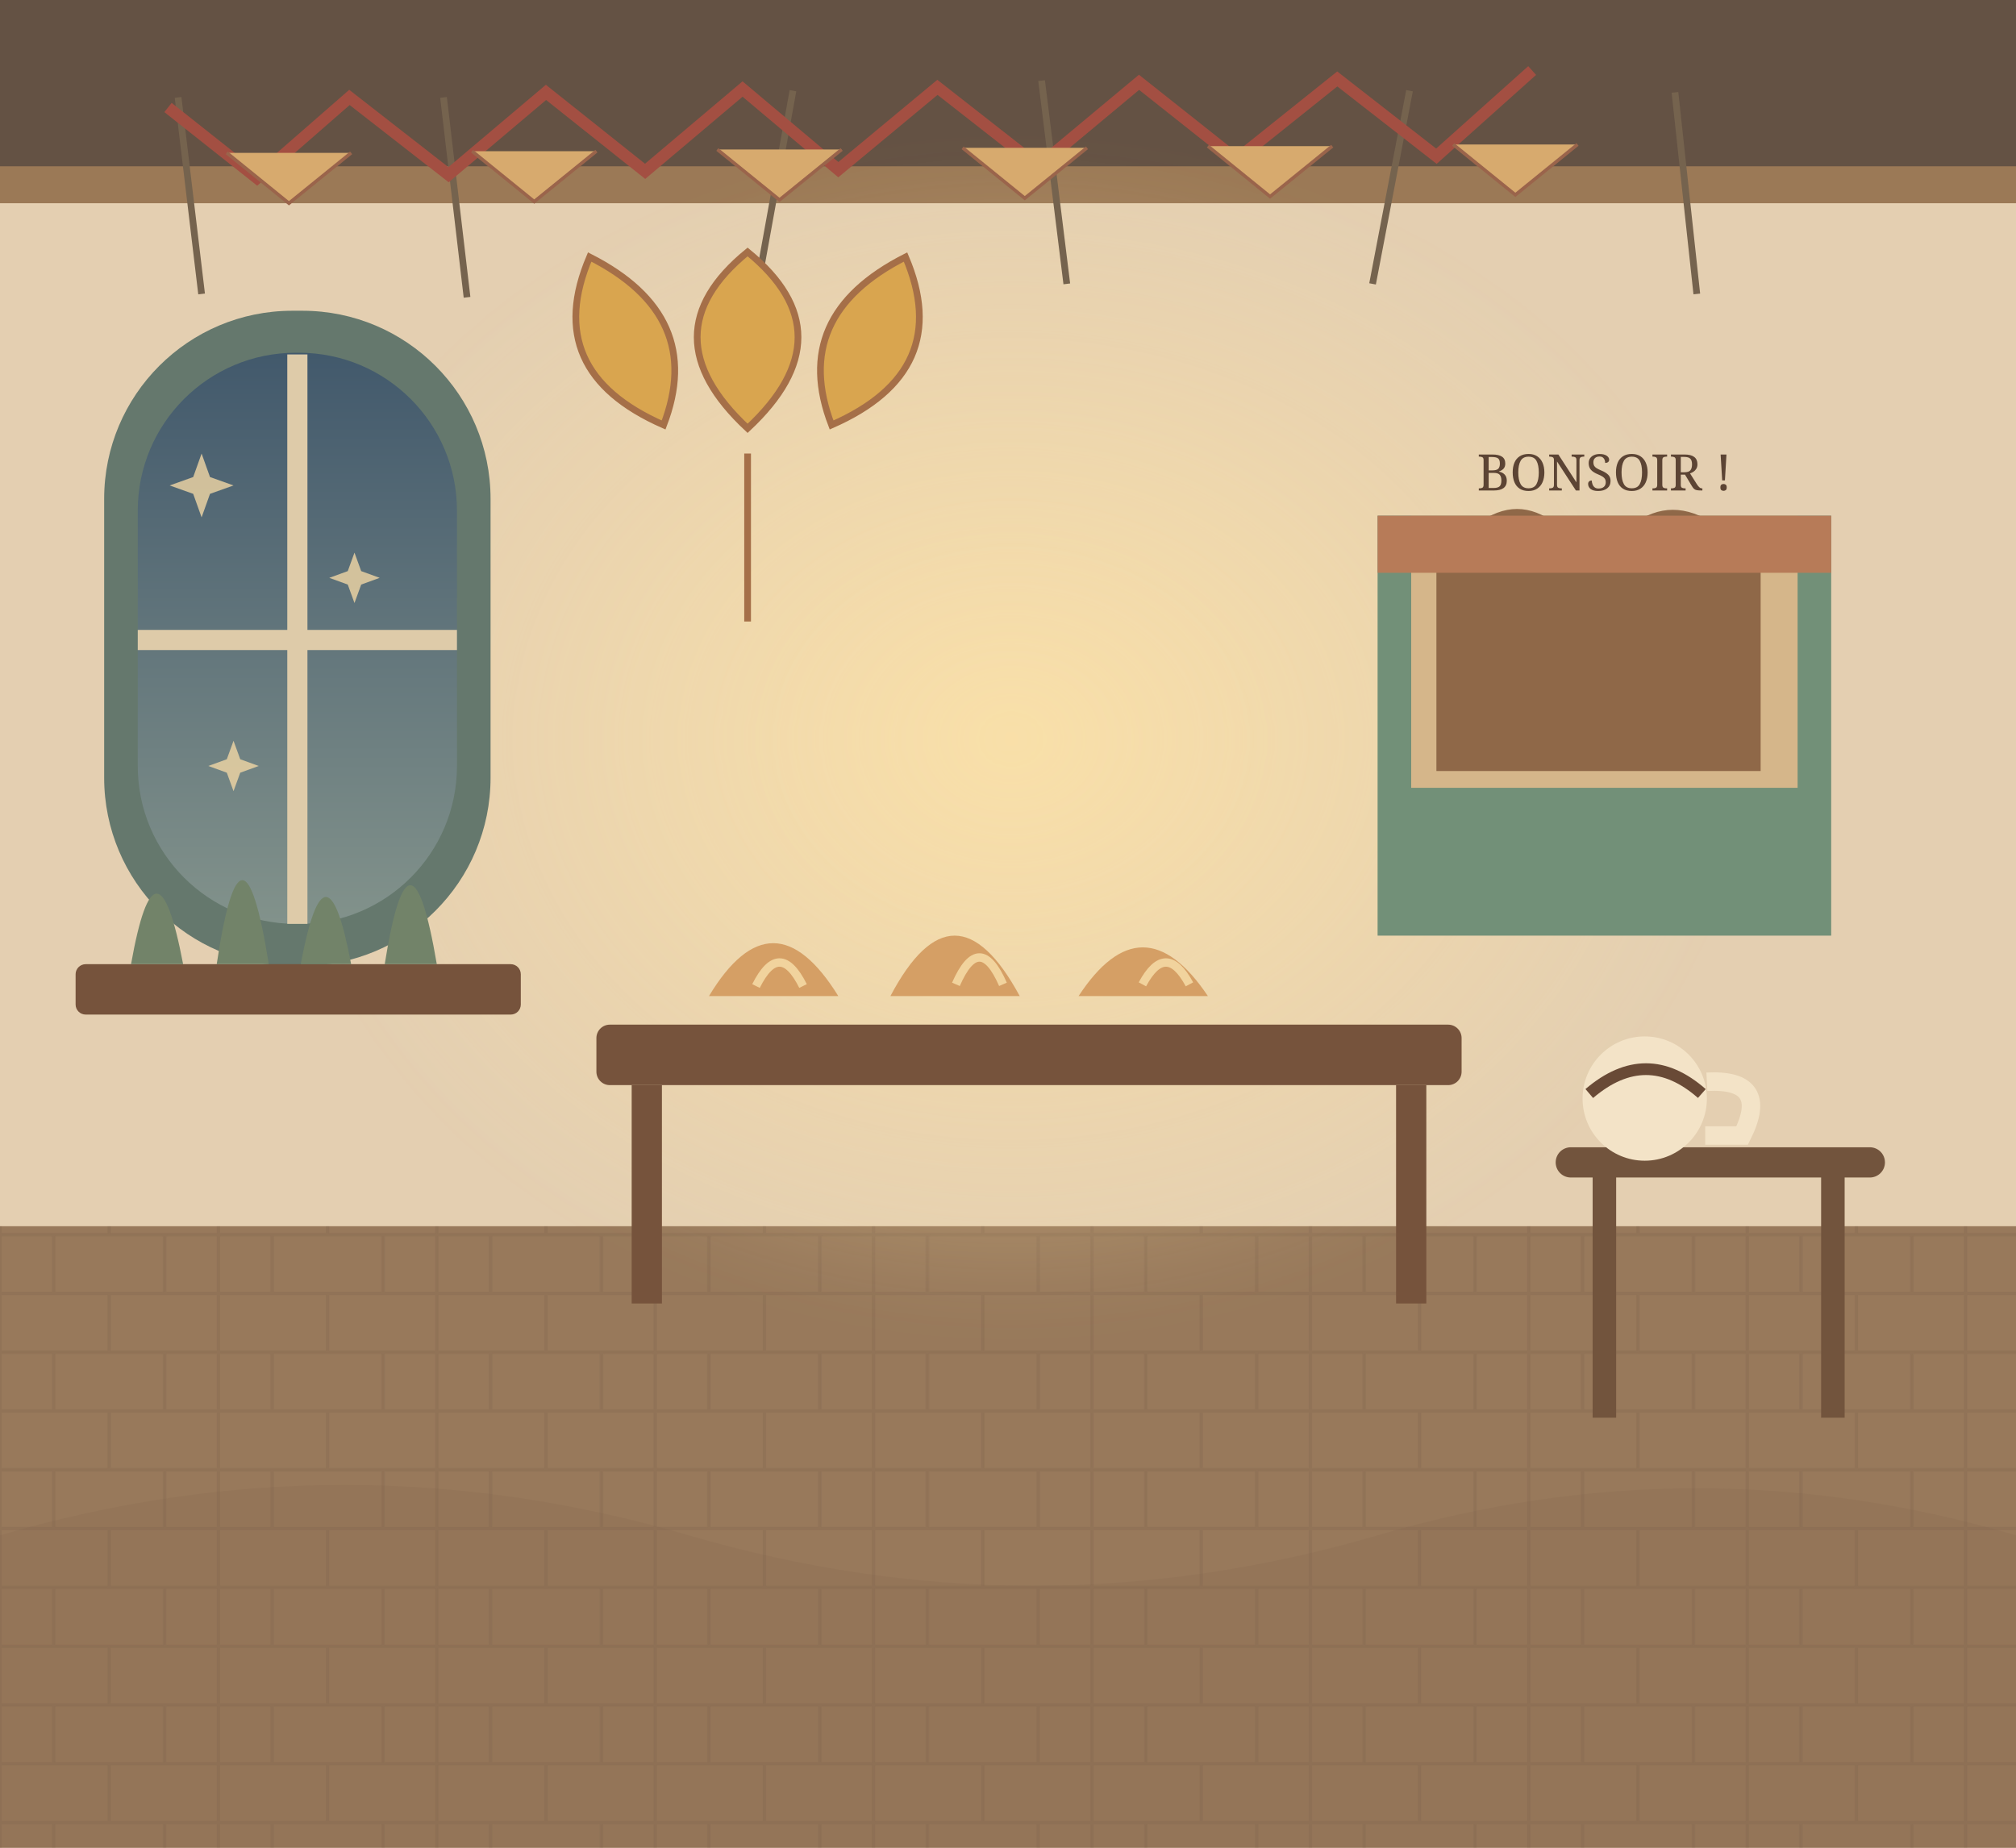
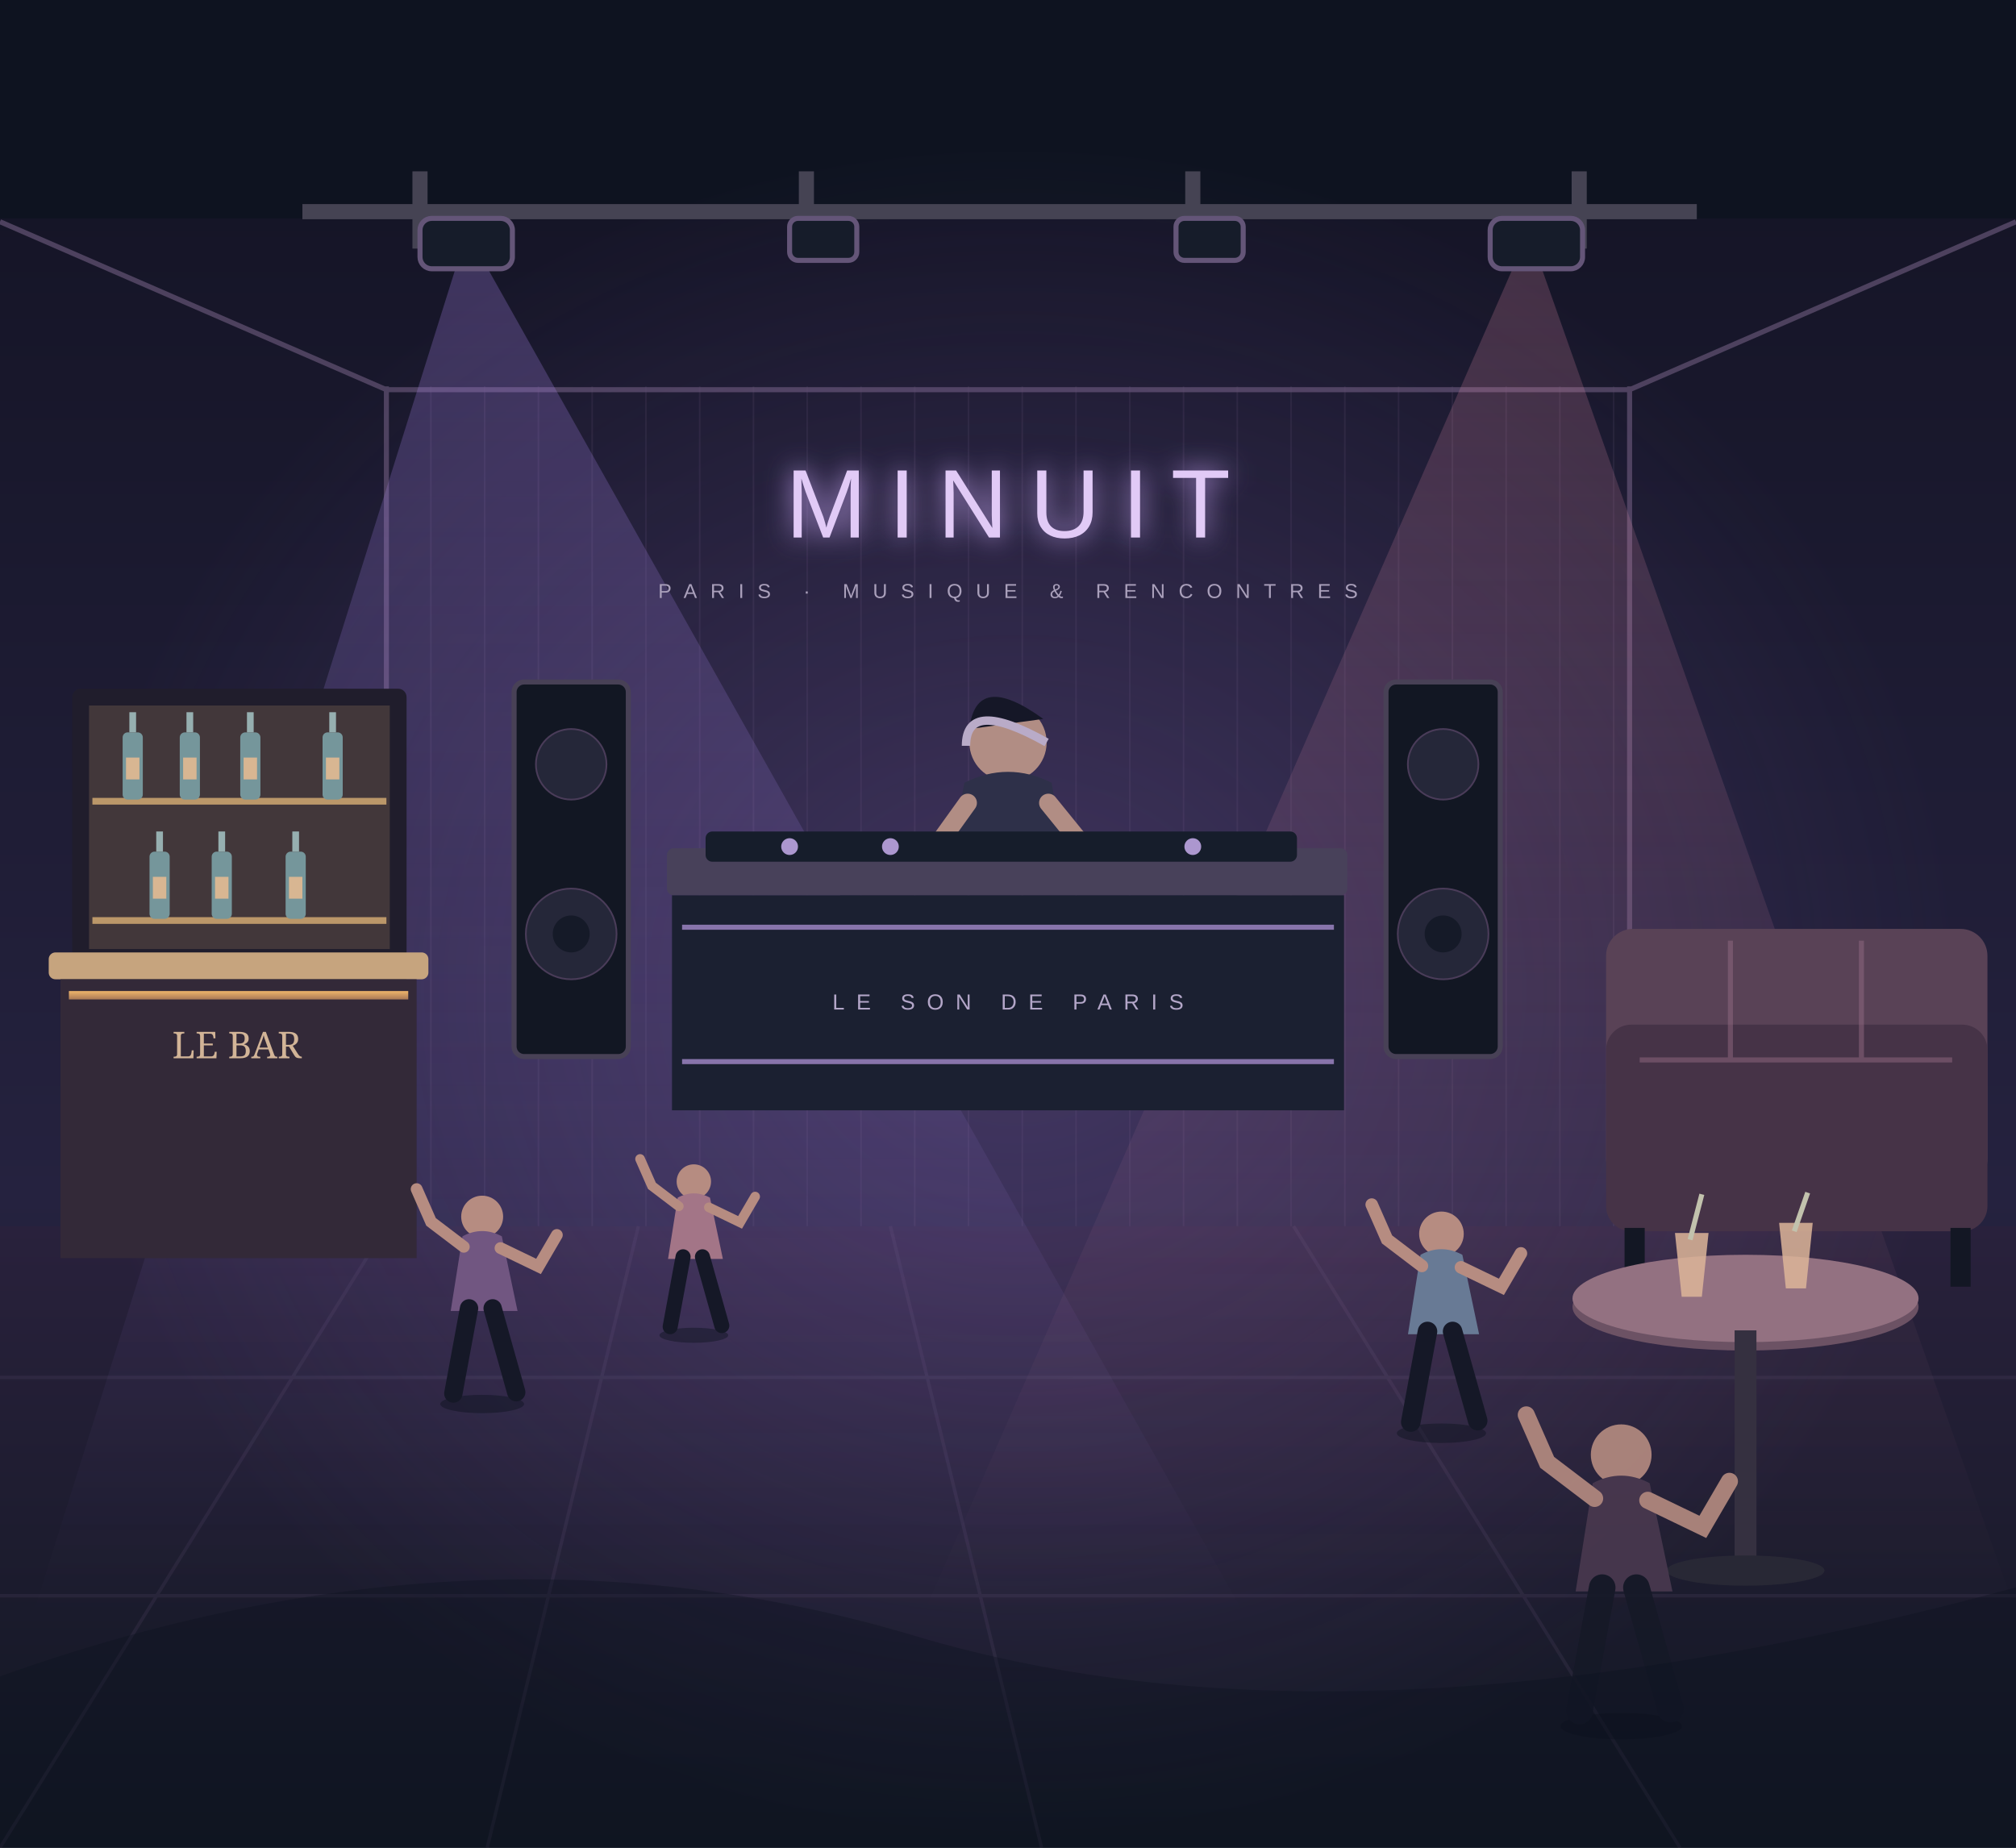
- <svg xmlns="http://www.w3.org/2000/svg" width="1200" height="1100" viewBox="0 0 1200 1100">
+ <svg xmlns="http://www.w3.org/2000/svg" width="1200" height="1100" viewBox="0 0 1200 1100" role="img" aria-labelledby="title desc">
  <defs>
-     <linearGradient id="wall" x2="0" y2="1">
-       <stop stop-color="#e9d6b9" />
-       <stop offset="1" stop-color="#c8a984" />
+     <linearGradient id="room" x2="0" y2="1">
+       <stop stop-color="#121222" />
+       <stop offset=".65" stop-color="#25223f" />
+       <stop offset="1" stop-color="#111724" />
    </linearGradient>
-     <linearGradient id="night" x2="0" y2="1">
-       <stop stop-color="#42596c" />
-       <stop offset="1" stop-color="#82928b" />
+     <linearGradient id="floor" x2="0" y2="1">
+       <stop stop-color="#29213c" />
+       <stop offset="1" stop-color="#111722" />
    </linearGradient>
-     <radialGradient id="lamp">
-       <stop stop-color="#ffe4a6" stop-opacity=".8" />
-       <stop offset="1" stop-color="#ffe4a6" stop-opacity="0" />
+     <linearGradient id="beam" x2="0" y2="1">
+       <stop stop-color="#ab87ee" stop-opacity=".28" />
+       <stop offset="1" stop-color="#ab87ee" stop-opacity="0" />
+     </linearGradient>
+     <linearGradient id="pinkbeam" x2="0" y2="1">
+       <stop stop-color="#e68fac" stop-opacity=".23" />
+       <stop offset="1" stop-color="#e68fac" stop-opacity="0" />
+     </linearGradient>
+     <linearGradient id="bar" x2="0" y2="1">
+       <stop stop-color="#f0b56b" />
+       <stop offset="1" stop-color="#a97956" />
+     </linearGradient>
+     <radialGradient id="haze">
+       <stop stop-color="#8c69b9" stop-opacity=".3" />
+       <stop offset="1" stop-color="#8c69b9" stop-opacity="0" />
    </radialGradient>
-     <pattern id="floor" width="130" height="70" patternUnits="userSpaceOnUse">
-       <path d="M0 0h130v70H0ZM65 0v35M0 35h130M32 35v35M98 35v35" fill="none" stroke="#765a46" stroke-opacity=".2" stroke-width="2" />
+     <filter id="glow" x="-70%" y="-70%" width="240%" height="240%">
+       <feGaussianBlur stdDeviation="8" />
+     </filter>
+     <pattern id="acoustic" width="32" height="32" patternUnits="userSpaceOnUse">
+       <path d="M0 0v32" stroke="#615273" stroke-opacity=".18" stroke-width="2" />
    </pattern>
-     <filter id="soft">
-       <feGaussianBlur stdDeviation="16" />
-     </filter>
+     <g id="bottle">
+       <rect x="0" y="0" width="12" height="40" rx="3" fill="#75969b" />
+       <path d="M4 0v-12h4V0" fill="#96afb0" />
+       <rect x="2" y="15" width="8" height="13" fill="#d8b692" />
+     </g>
+     <g id="dancer">
+       <ellipse cy="128" rx="32" ry="7" fill="#080e1a" opacity=".4" />
+       <circle cy="-15" r="16" fill="#b68c81" />
+       <path d="M-15 0q15-8 30 0l12 57-51 0Z" fill="currentColor" />
+       <path d="m-10 55-12 65m30-65 18 64" stroke="#151827" stroke-width="14" stroke-linecap="round" />
+       <path d="m-14 8-25-19-11-25M14 9l29 14 14-24" fill="none" stroke="#b68c81" stroke-width="9" stroke-linecap="round" />
+     </g>
  </defs>
-   <rect width="1200" height="1100" fill="url(#wall)" />
-   <path d="M0 0h1200v110H0Z" fill="#645244" />
-   <path d="M0 99h1200v22H0Z" fill="#9b7956" />
-   <rect x="0" y="122" width="1200" height="610" fill="#e4cfb1" />
-   <path d="M0 730h1200v370H0Z" fill="#98795b" />
-   <rect x="0" y="730" width="1200" height="370" fill="url(#floor)" />
-   <ellipse cx="602" cy="440" rx="430" ry="340" fill="url(#lamp)" filter="url(#soft)" />
-   <rect x="62" y="185" width="230" height="390" rx="112" fill="#65786d" />
-   <rect x="82" y="210" width="190" height="340" rx="94" fill="url(#night)" />
-   <path d="M177 211v339M82 381h190" stroke="#decba9" stroke-width="12" />
-   <path d="m115 284 5-14 5 14 14 5-14 5-5 14-5-14-14-5Zm92 56 4-11 4 11 11 4-11 4-4 11-4-11-11-4Zm-72 112 4-11 4 11 11 4-11 4-4 11-4-11-11-4Z" fill="#f1d7a5" opacity=".8" />
-   <rect x="45" y="574" width="265" height="30" rx="6" fill="#76533c" />
-   <path d="M78 574q15-84 31 0m20 0q15-100 31 0m19 0q15-80 30 0m20 0q15-94 31 0" fill="#728369" />
-   <path d="M120 175 106 58M278 177l-14-119M451 170 472 54M635 169 620 48M817 169 839 54M1010 175 997 55" stroke="#75634e" stroke-width="4" />
-   <path d="m100 64 53 42 55-48 59 46 58-49 59 47 58-49 57 48 59-49 60 47 60-50 58 46 60-48 59 46 57-51" fill="none" stroke="#a34f42" stroke-width="7" />
-   <path d="m135 91 37 30 37-30m72-1 37 30 37-30m72-1 37 30 37-30m72-1 37 30 37-30m72-1 37 30 37-30m72-1 37 30 37-30" fill="#d7aa6e" stroke="#9a644b" stroke-width="2" />
-   <g fill="#d9a54f" stroke="#a56f48" stroke-width="4">
-     <path d="M445 255q-60-56 0-105 60 49 0 105Zm-50-2q-73-32-44-100 69 35 44 100Zm100 0q73-32 44-100-69 35-44 100Z" />
-     <path d="M445 270v100" />
+   <style>
+   .light{transform-box:fill-box;transform-origin:50% 0;animation:sweep 14s ease-in-out infinite alternate}.light.second{animation-delay:-7s;animation-duration:19s}.dance{transform-box:fill-box;transform-origin:50% 100%;animation:sway 3.8s ease-in-out infinite alternate}.dance.other{animation-delay:-1.7s;animation-duration:4.7s}
+   @keyframes sweep{from{transform:rotate(-7deg)}to{transform:rotate(7deg)}}@keyframes sway{from{transform:rotate(-2deg)}to{transform:rotate(2deg)}}@media(prefers-reduced-motion:reduce){.light,.dance{animation:none}}
+  </style>
+   <rect width="1200" height="1100" fill="url(#room)" />
+   <path d="M0 0h1200v130H0Z" fill="#0e1320" />
+   <path d="m0 132 230 100h740l230-100M230 230v500M970 230v500" fill="none" stroke="#4d415e" stroke-width="3" />
+   <rect x="230" y="230" width="740" height="500" fill="url(#acoustic)" />
+   <path d="M0 730h1200v370H0Z" fill="url(#floor)" />
+   <path d="M230 730 0 1100m380-370-90 370m240-370 90 370m150-370 230 370M0 820h1200M0 950h1200" stroke="#695677" stroke-opacity=".17" stroke-width="2" />
+   <ellipse cx="605" cy="590" rx="560" ry="500" fill="url(#haze)" />
+   <g class="light">
+     <path d="M278 138 20 960h720Z" fill="url(#beam)" />
  </g>
-   <g transform="translate(820 227)">
-     <path d="M0 80h270v250H0Z" fill="#729078" />
-     <path d="M20 80h230v162H20Z" fill="#d5b68a" />
-     <path d="M35 112q49-72 94 0 44-71 99 0v120H35Z" fill="#8f6848" />
-     <path d="M0 80h270v34H0Z" fill="#b77b58" />
-     <text x="135" y="65" text-anchor="middle" font-family="Georgia,serif" font-size="30" fill="#5c4434">BONSOIR !</text>
+   <g class="light second">
+     <path d="M910 138 550 960h650Z" fill="url(#pinkbeam)" />
  </g>
-   <rect x="355" y="610" width="515" height="36" rx="8" fill="#76533c" />
-   <path d="M385 646v130m455-130v130" stroke="#76533c" stroke-width="18" />
-   <path d="M422 593q38-63 77 0Zm108 0q38-72 77 0Zm112 0q38-58 77 0Z" fill="#d59f65" />
-   <path d="M450 587q14-28 28 0m91-1q14-32 28 0m83 0q14-26 28 0" fill="none" stroke="#f1d39d" stroke-width="5" />
-   <rect x="926" y="683" width="196" height="18" rx="9" fill="#72543d" />
-   <path d="M955 700v144m136-144v144" stroke="#72543d" stroke-width="14" />
-   <circle cx="979" cy="654" r="37" fill="#f3e3c7" />
-   <path d="M1016 644q38-2 21 32h-22" fill="none" stroke="#f3e3c7" stroke-width="11" />
-   <path d="M946 651q34-29 67 0" fill="none" stroke="#694a36" stroke-width="7" />
-   <path d="M0 914q205-60 410 0t410 0q190-56 380 0v186H0Z" fill="#795b45" opacity=".13" />
+   <path d="M180 126h830M250 102v46m230-46v46m230-46v46m230-46v46" stroke="#454353" stroke-width="9" />
+   <g fill="#161c2a" stroke="#645578" stroke-width="3">
+     <rect x="250" y="130" width="55" height="30" rx="7" />
+     <rect x="887" y="130" width="55" height="30" rx="7" />
+     <rect x="470" y="130" width="40" height="25" rx="5" />
+     <rect x="700" y="130" width="40" height="25" rx="5" />
+   </g>
+   <g text-anchor="middle" font-family="Arial,sans-serif">
+     <text x="600" y="320" fill="#bd9ee8" font-size="58" letter-spacing="13" filter="url(#glow)">MINUIT</text>
+     <text x="600" y="320" fill="#e1caf6" font-size="58" letter-spacing="13">MINUIT</text>
+     <text x="600" y="356" fill="#aaa0bb" font-size="12" letter-spacing="8">PARIS · MUSIQUE &amp; RENCONTRES</text>
+   </g>
+   <g transform="translate(306 406)">
+     <rect width="68" height="223" rx="6" fill="#121723" stroke="#484156" stroke-width="3" />
+     <circle cx="34" cy="49" r="21" fill="#252739" stroke="#4a3c59" />
+     <circle cx="34" cy="150" r="27" fill="#252739" stroke="#4a3c59" />
+     <circle cx="34" cy="150" r="11" fill="#151a28" />
+   </g>
+   <g transform="translate(825 406)">
+     <rect width="68" height="223" rx="6" fill="#121723" stroke="#484156" stroke-width="3" />
+     <circle cx="34" cy="49" r="21" fill="#252739" stroke="#4a3c59" />
+     <circle cx="34" cy="150" r="27" fill="#252739" stroke="#4a3c59" />
+     <circle cx="34" cy="150" r="11" fill="#151a28" />
+   </g>
+   <g transform="translate(600 466)">
+     <circle cy="-24" r="23" fill="#b18d84" />
+     <path d="M-23-32q4-35 44-6" fill="#151727" />
+     <path d="M-25-22q0-29 48-2" fill="none" stroke="#b9abc8" stroke-width="5" />
+     <path d="M-26 0q26-13 52 0l11 65h-75Z" fill="#2e3049" />
+     <path d="m-24 12-28 39m76-39 30 37" stroke="#b18d84" stroke-width="11" stroke-linecap="round" />
+   </g>
+   <rect x="397" y="505" width="405" height="28" rx="4" fill="#48415a" />
+   <rect x="420" y="495" width="352" height="18" rx="4" fill="#161d2b" />
+   <g fill="#ac97cf">
+     <circle cx="470" cy="504" r="5" />
+     <circle cx="530" cy="504" r="5" />
+     <circle cx="710" cy="504" r="5" />
+   </g>
+   <rect x="400" y="533" width="400" height="128" fill="#1b2031" />
+   <path d="M406 552h388M406 632h388" stroke="#b797df" stroke-opacity=".7" stroke-width="3" />
+   <text x="600" y="601" text-anchor="middle" font-family="Arial" font-size="13" letter-spacing="7" fill="#b3a6c8">LE SON DE PARIS</text>
+   <g transform="translate(43 410)">
+     <rect width="199" height="240" rx="5" fill="#201d2c" />
+     <rect x="10" y="10" width="179" height="145" fill="#a7836440" />
+     <path d="M12 67h175m-175 71h175" stroke="#bb9769" stroke-width="4" />
+     <use href="#bottle" x="30" y="26" />
+     <use href="#bottle" x="64" y="26" />
+     <use href="#bottle" x="100" y="26" />
+     <use href="#bottle" x="149" y="26" />
+     <use href="#bottle" x="46" y="97" />
+     <use href="#bottle" x="83" y="97" />
+     <use href="#bottle" x="127" y="97" />
+     <rect x="-14" y="157" width="226" height="16" rx="4" fill="#c6a47e" />
+     <rect x="-7" y="173" width="212" height="166" fill="#332938" />
+     <rect x="-2" y="180" width="202" height="5" fill="url(#bar)" />
+     <text x="98" y="220" text-anchor="middle" font-family="Georgia" font-size="22" fill="#d2b497">LE BAR</text>
+   </g>
+   <g transform="translate(956 553)">
+     <rect width="227" height="153" rx="16" fill="#594256" />
+     <rect y="57" width="227" height="123" rx="15" fill="#463347" />
+     <path d="M20 78h186M74 7v70m78-70v70" stroke="#936b83" stroke-opacity=".5" stroke-width="3" />
+     <path d="M17 178v35m194-35v35" stroke="#131724" stroke-width="12" />
+   </g>
+   <g transform="translate(1039 778)">
+     <ellipse rx="103" ry="26" fill="#6c5264" />
+     <ellipse cy="-5" rx="103" ry="26" fill="#937181" />
+     <path d="M0 14v143" stroke="#353040" stroke-width="13" />
+     <ellipse cy="157" rx="47" ry="9" fill="#282835" />
+     <path d="M-42-44h20l-4 38h-12Zm62-6h20l-4 39H24Z" fill="#ddb599" opacity=".85" />
+     <path d="m-33-40 7-27m55 22 8-23" stroke="#c2c2ad" stroke-width="3" />
+   </g>
+   <g transform="translate(287 736) scale(.78)">
+     <g class="dance" color="#715681">
+       <use href="#dancer" />
+     </g>
+   </g>
+   <g transform="translate(413 713) scale(.64)">
+     <g class="dance other" color="#a37587">
+       <use href="#dancer" />
+     </g>
+   </g>
+   <g transform="translate(858 747) scale(.83)">
+     <g class="dance other" color="#687a95">
+       <use href="#dancer" />
+     </g>
+   </g>
+   <g transform="translate(965 883) scale(1.13)">
+     <g class="dance" color="#49394f" opacity=".9">
+       <use href="#dancer" />
+     </g>
+   </g>
+   <path d="M0 998q285-102 545-24t655-29v155H0Z" fill="#0b111e" opacity=".36" />
</svg>
